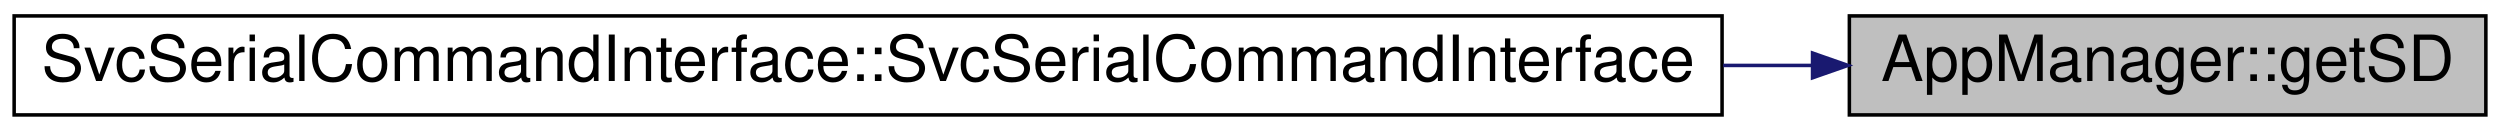
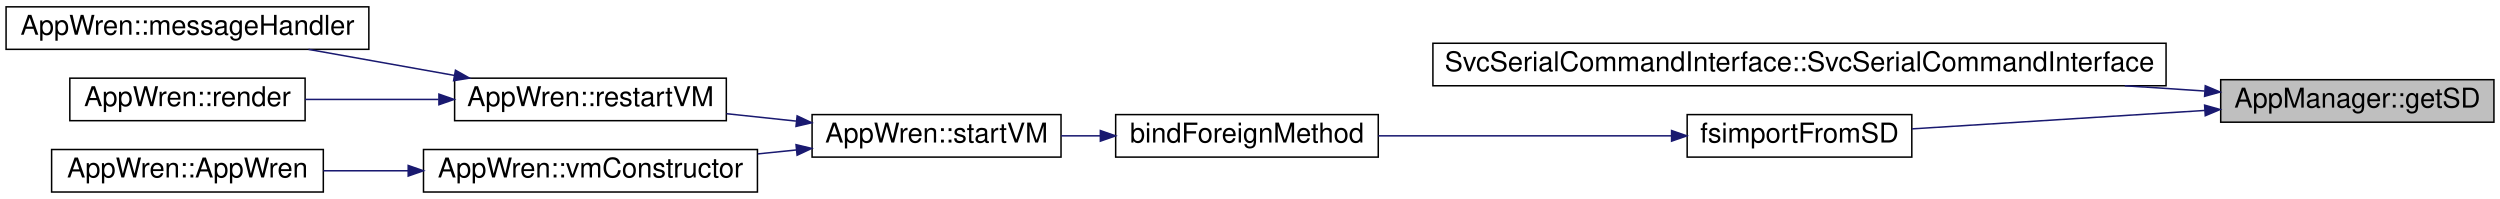
- <svg xmlns="http://www.w3.org/2000/svg" xmlns:xlink="http://www.w3.org/1999/xlink" width="707pt" height="37pt" viewBox="0.00 0.00 707.00 37.00">
-   <g id="graph0" class="graph" transform="scale(1 1) rotate(0) translate(4 33)">
+ <svg xmlns="http://www.w3.org/2000/svg" xmlns:xlink="http://www.w3.org/1999/xlink" width="1647pt" height="131pt" viewBox="0.00 0.00 1647.00 131.00">
+   <g id="graph0" class="graph" transform="scale(1 1) rotate(0) translate(4 127)">
    <g id="node1" class="node">
      <g id="a_node1">
        <a xlink:title="provides an interface for apps to request the SdFs object">
-           <polygon fill="#bfbfbf" stroke="black" points="519,-0.5 519,-28.5 699,-28.5 699,-0.5 519,-0.5" />
-           <text text-anchor="middle" x="609" y="-10.1" font-family="Helvetica,sans-Serif" font-size="18.00">AppManager::getSD</text>
+           <polygon fill="#bfbfbf" stroke="black" points="1459,-46.5 1459,-74.5 1639,-74.5 1639,-46.5 1459,-46.5" />
+           <text text-anchor="middle" x="1549" y="-56.1" font-family="Helvetica,sans-Serif" font-size="18.00">AppManager::getSD</text>
        </a>
      </g>
    </g>
    <g id="node2" class="node">
      <g id="a_node2">
        <a xlink:href="../../d2/da8/class_svc_serial_command_interface_a08a98a3919c878724c5d1864174bca5d.html#a08a98a3919c878724c5d1864174bca5d" target="_top" xlink:title=" ">
-           <polygon fill="none" stroke="black" points="0,-0.5 0,-28.5 483,-28.5 483,-0.5 0,-0.5" />
-           <text text-anchor="middle" x="241.5" y="-10.1" font-family="Helvetica,sans-Serif" font-size="18.00">SvcSerialCommandInterface::SvcSerialCommandInterface</text>
+           <polygon fill="none" stroke="black" points="940,-70.5 940,-98.5 1423,-98.5 1423,-70.5 940,-70.5" />
+           <text text-anchor="middle" x="1181.5" y="-80.1" font-family="Helvetica,sans-Serif" font-size="18.00">SvcSerialCommandInterface::SvcSerialCommandInterface</text>
        </a>
      </g>
    </g>
    <g id="edge1" class="edge">
-       <path fill="none" stroke="midnightblue" d="M508.45,-14.5C500.32,-14.5 491.92,-14.5 483.32,-14.5" />
-       <polygon fill="midnightblue" stroke="midnightblue" points="508.59,-18 518.59,-14.5 508.59,-11 508.59,-18" />
+       <path fill="none" stroke="midnightblue" d="M1448.4,-67.04C1431.78,-68.13 1414,-69.3 1395.8,-70.49" />
+       <polygon fill="midnightblue" stroke="midnightblue" points="1448.84,-70.52 1458.59,-66.37 1448.38,-63.53 1448.84,-70.52" />
+     </g>
+     <g id="node3" class="node">
+       <g id="a_node3">
+         <a xlink:href="../../d7/d7e/_app_wren_8cpp_aa59d78053396804789a9ceef7601e25e.html#aa59d78053396804789a9ceef7601e25e" target="_top" xlink:title="VM callback for extention method.">
+           <polygon fill="none" stroke="black" points="1107.5,-23.5 1107.5,-51.5 1255.5,-51.5 1255.5,-23.5 1107.5,-23.5" />
+           <text text-anchor="middle" x="1181.5" y="-33.1" font-family="Helvetica,sans-Serif" font-size="18.00">fsimportFromSD</text>
+         </a>
+       </g>
+     </g>
+     <g id="edge2" class="edge">
+       <path fill="none" stroke="midnightblue" d="M1448.57,-54.24C1387.64,-50.41 1311.01,-45.59 1255.65,-42.1" />
+       <polygon fill="midnightblue" stroke="midnightblue" points="1448.39,-57.74 1458.59,-54.87 1448.83,-50.75 1448.39,-57.74" />
+     </g>
+     <g id="node4" class="node">
+       <g id="a_node4">
+         <a xlink:href="../../d7/d7e/_app_wren_8cpp_afe955d602a19a51c186913d9dc8ff707.html#afe955d602a19a51c186913d9dc8ff707" target="_top" xlink:title="callback function for Wren to request an exported function bindings">
+           <polygon fill="none" stroke="black" points="731,-23.5 731,-51.5 904,-51.5 904,-23.5 731,-23.5" />
+           <text text-anchor="middle" x="817.5" y="-33.1" font-family="Helvetica,sans-Serif" font-size="18.00">bindForeignMethod</text>
+         </a>
+       </g>
+     </g>
+     <g id="edge3" class="edge">
+       <path fill="none" stroke="midnightblue" d="M1097.04,-37.5C1039.18,-37.5 962.36,-37.5 904.05,-37.5" />
+       <polygon fill="midnightblue" stroke="midnightblue" points="1097.24,-41 1107.24,-37.5 1097.24,-34 1097.24,-41" />
+     </g>
+     <g id="node5" class="node">
+       <g id="a_node5">
+         <a xlink:href="../../d0/da0/class_app_wren_a0b139e8eac17bd02ffaff68532c3e4fc.html#a0b139e8eac17bd02ffaff68532c3e4fc" target="_top" xlink:title="start the VM">
+           <polygon fill="none" stroke="black" points="531,-23.5 531,-51.5 695,-51.5 695,-23.5 531,-23.5" />
+           <text text-anchor="middle" x="613" y="-33.1" font-family="Helvetica,sans-Serif" font-size="18.00">AppWren::startVM</text>
+         </a>
+       </g>
+     </g>
+     <g id="edge4" class="edge">
+       <path fill="none" stroke="midnightblue" d="M720.84,-37.5C712.23,-37.5 703.56,-37.5 695.09,-37.5" />
+       <polygon fill="midnightblue" stroke="midnightblue" points="720.92,-41 730.92,-37.5 720.92,-34 720.92,-41" />
+     </g>
+     <g id="node6" class="node">
+       <g id="a_node6">
+         <a xlink:href="../../d0/da0/class_app_wren_aedf9a5e77ba482fde47e52125e9ca292.html#aedf9a5e77ba482fde47e52125e9ca292" target="_top" xlink:title="shutsdown then starts the VM">
+           <polygon fill="none" stroke="black" points="295.5,-47.5 295.5,-75.5 474.5,-75.5 474.5,-47.5 295.5,-47.5" />
+           <text text-anchor="middle" x="385" y="-57.1" font-family="Helvetica,sans-Serif" font-size="18.00">AppWren::restartVM</text>
+         </a>
+       </g>
+     </g>
+     <g id="edge5" class="edge">
+       <path fill="none" stroke="midnightblue" d="M520.37,-47.23C505.25,-48.84 489.62,-50.5 474.58,-52.09" />
+       <polygon fill="midnightblue" stroke="midnightblue" points="521.15,-50.67 530.73,-46.13 520.41,-43.71 521.15,-50.67" />
+     </g>
+     <g id="node9" class="node">
+       <g id="a_node9">
+         <a xlink:href="../../d0/da0/class_app_wren_aeb6716ec79e8c30f26c0b9009e750e4c.html#aeb6716ec79e8c30f26c0b9009e750e4c" target="_top" xlink:title="start, load and configure the handles of the VM">
+           <polygon fill="none" stroke="black" points="275,-0.5 275,-28.5 495,-28.5 495,-0.5 275,-0.5" />
+           <text text-anchor="middle" x="385" y="-10.1" font-family="Helvetica,sans-Serif" font-size="18.00">AppWren::vmConstructor</text>
+         </a>
+       </g>
+     </g>
+     <g id="edge8" class="edge">
+       <path fill="none" stroke="midnightblue" d="M520.63,-28.2C512.28,-27.35 503.77,-26.49 495.28,-25.62" />
+       <polygon fill="midnightblue" stroke="midnightblue" points="520.43,-31.7 530.73,-29.23 521.13,-24.73 520.43,-31.7" />
+     </g>
+     <g id="node7" class="node">
+       <g id="a_node7">
+         <a xlink:href="../../d0/da0/class_app_wren_aaa5357f4f5b7d4ffdd9f804e95d4a8e9.html#aaa5357f4f5b7d4ffdd9f804e95d4a8e9" target="_top" xlink:title="handles messages from other sw components">
+           <polygon fill="none" stroke="black" points="0,-94.5 0,-122.5 239,-122.5 239,-94.5 0,-94.5" />
+           <text text-anchor="middle" x="119.5" y="-104.1" font-family="Helvetica,sans-Serif" font-size="18.00">AppWren::messageHandler</text>
+         </a>
+       </g>
+     </g>
+     <g id="edge6" class="edge">
+       <path fill="none" stroke="midnightblue" d="M295.33,-77.32C264.22,-82.87 229.5,-89.06 199.25,-94.45" />
+       <polygon fill="midnightblue" stroke="midnightblue" points="296.07,-80.74 305.3,-75.54 294.84,-73.85 296.07,-80.74" />
+     </g>
+     <g id="node8" class="node">
+       <g id="a_node8">
+         <a xlink:href="../../d0/da0/class_app_wren_a14a1f7886fa9338a1eedebf1d0c6768e.html#a14a1f7886fa9338a1eedebf1d0c6768e" target="_top" xlink:title="class specific update implementation">
+           <polygon fill="none" stroke="black" points="42,-47.5 42,-75.5 197,-75.5 197,-47.5 42,-47.5" />
+           <text text-anchor="middle" x="119.5" y="-57.1" font-family="Helvetica,sans-Serif" font-size="18.00">AppWren::render</text>
+         </a>
+       </g>
+     </g>
+     <g id="edge7" class="edge">
+       <path fill="none" stroke="midnightblue" d="M284.97,-61.5C255.88,-61.5 224.52,-61.5 197.07,-61.5" />
+       <polygon fill="midnightblue" stroke="midnightblue" points="285.16,-65 295.16,-61.5 285.16,-58 285.16,-65" />
+     </g>
+     <g id="node10" class="node">
+       <g id="a_node10">
+         <a xlink:href="../../d0/da0/class_app_wren_aa63148d0906a6b5eabbba7058f568eae.html#aa63148d0906a6b5eabbba7058f568eae" target="_top" xlink:title=" ">
+           <polygon fill="none" stroke="black" points="30,-0.5 30,-28.5 209,-28.5 209,-0.5 30,-0.5" />
+           <text text-anchor="middle" x="119.5" y="-10.1" font-family="Helvetica,sans-Serif" font-size="18.00">AppWren::AppWren</text>
+         </a>
+       </g>
+     </g>
+     <g id="edge9" class="edge">
+       <path fill="none" stroke="midnightblue" d="M264.84,-14.5C246.07,-14.5 226.95,-14.5 209.03,-14.5" />
+       <polygon fill="midnightblue" stroke="midnightblue" points="264.92,-18 274.92,-14.5 264.92,-11 264.92,-18" />
    </g>
  </g>
</svg>
